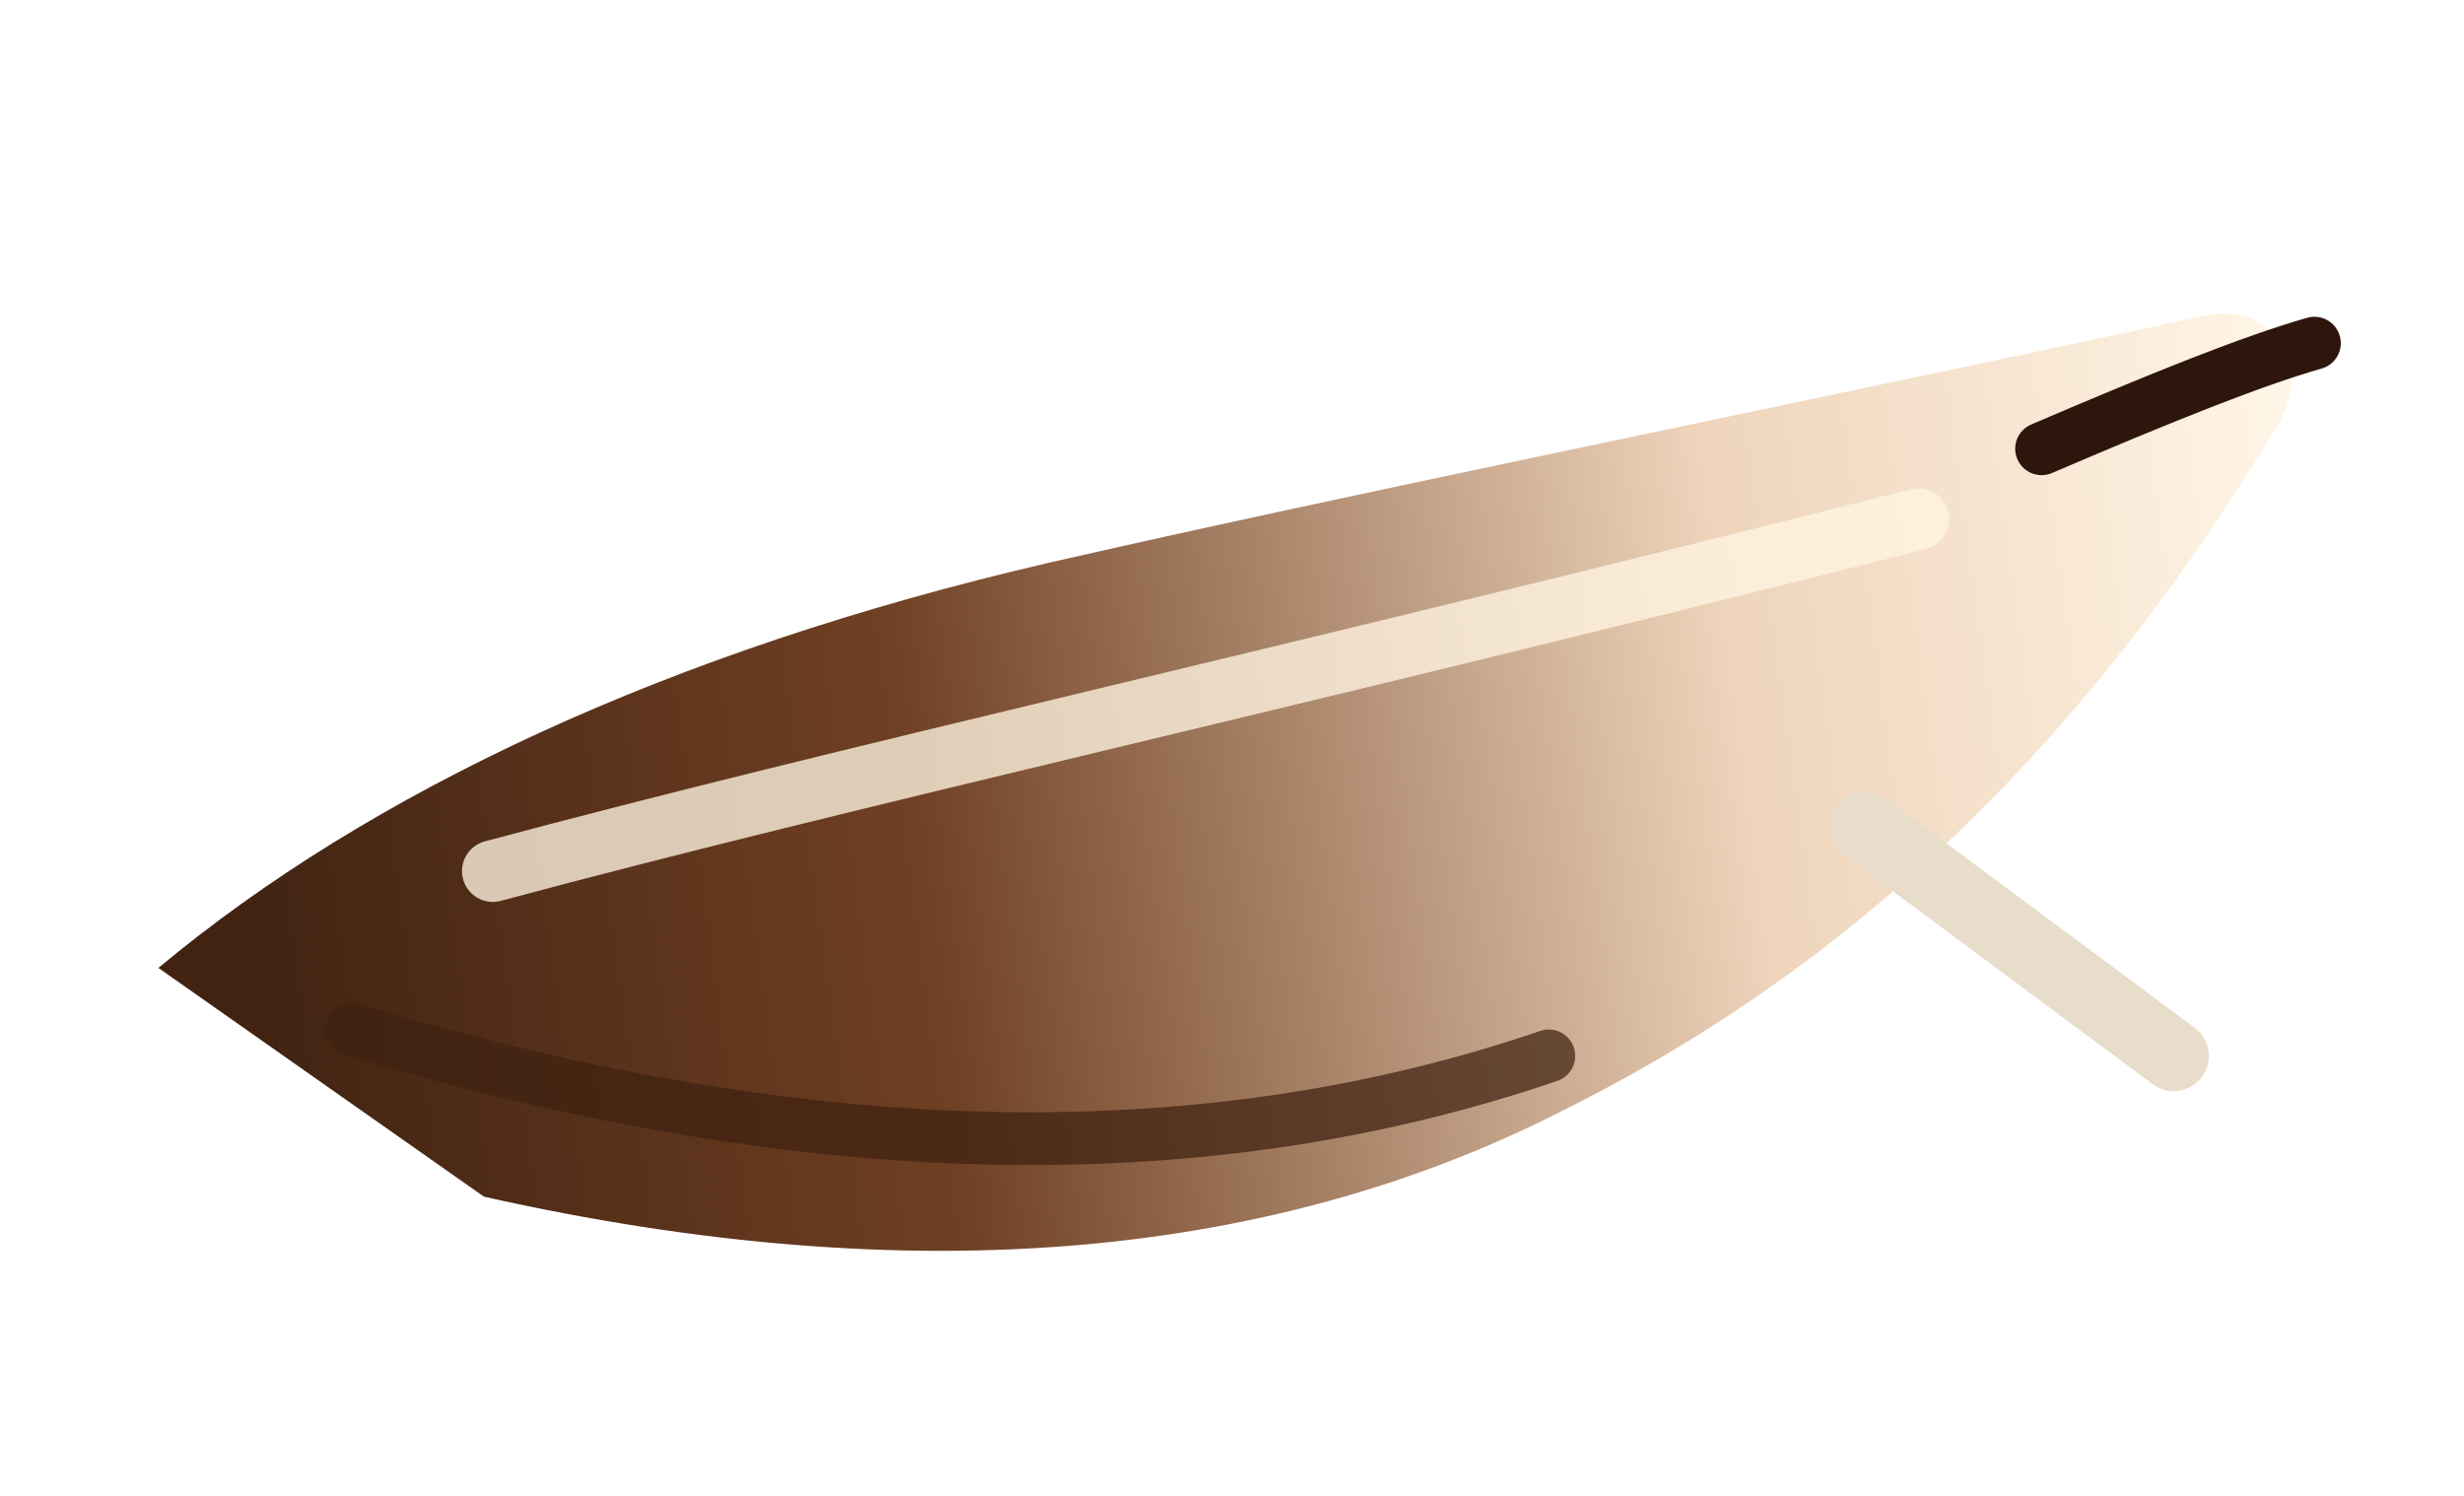
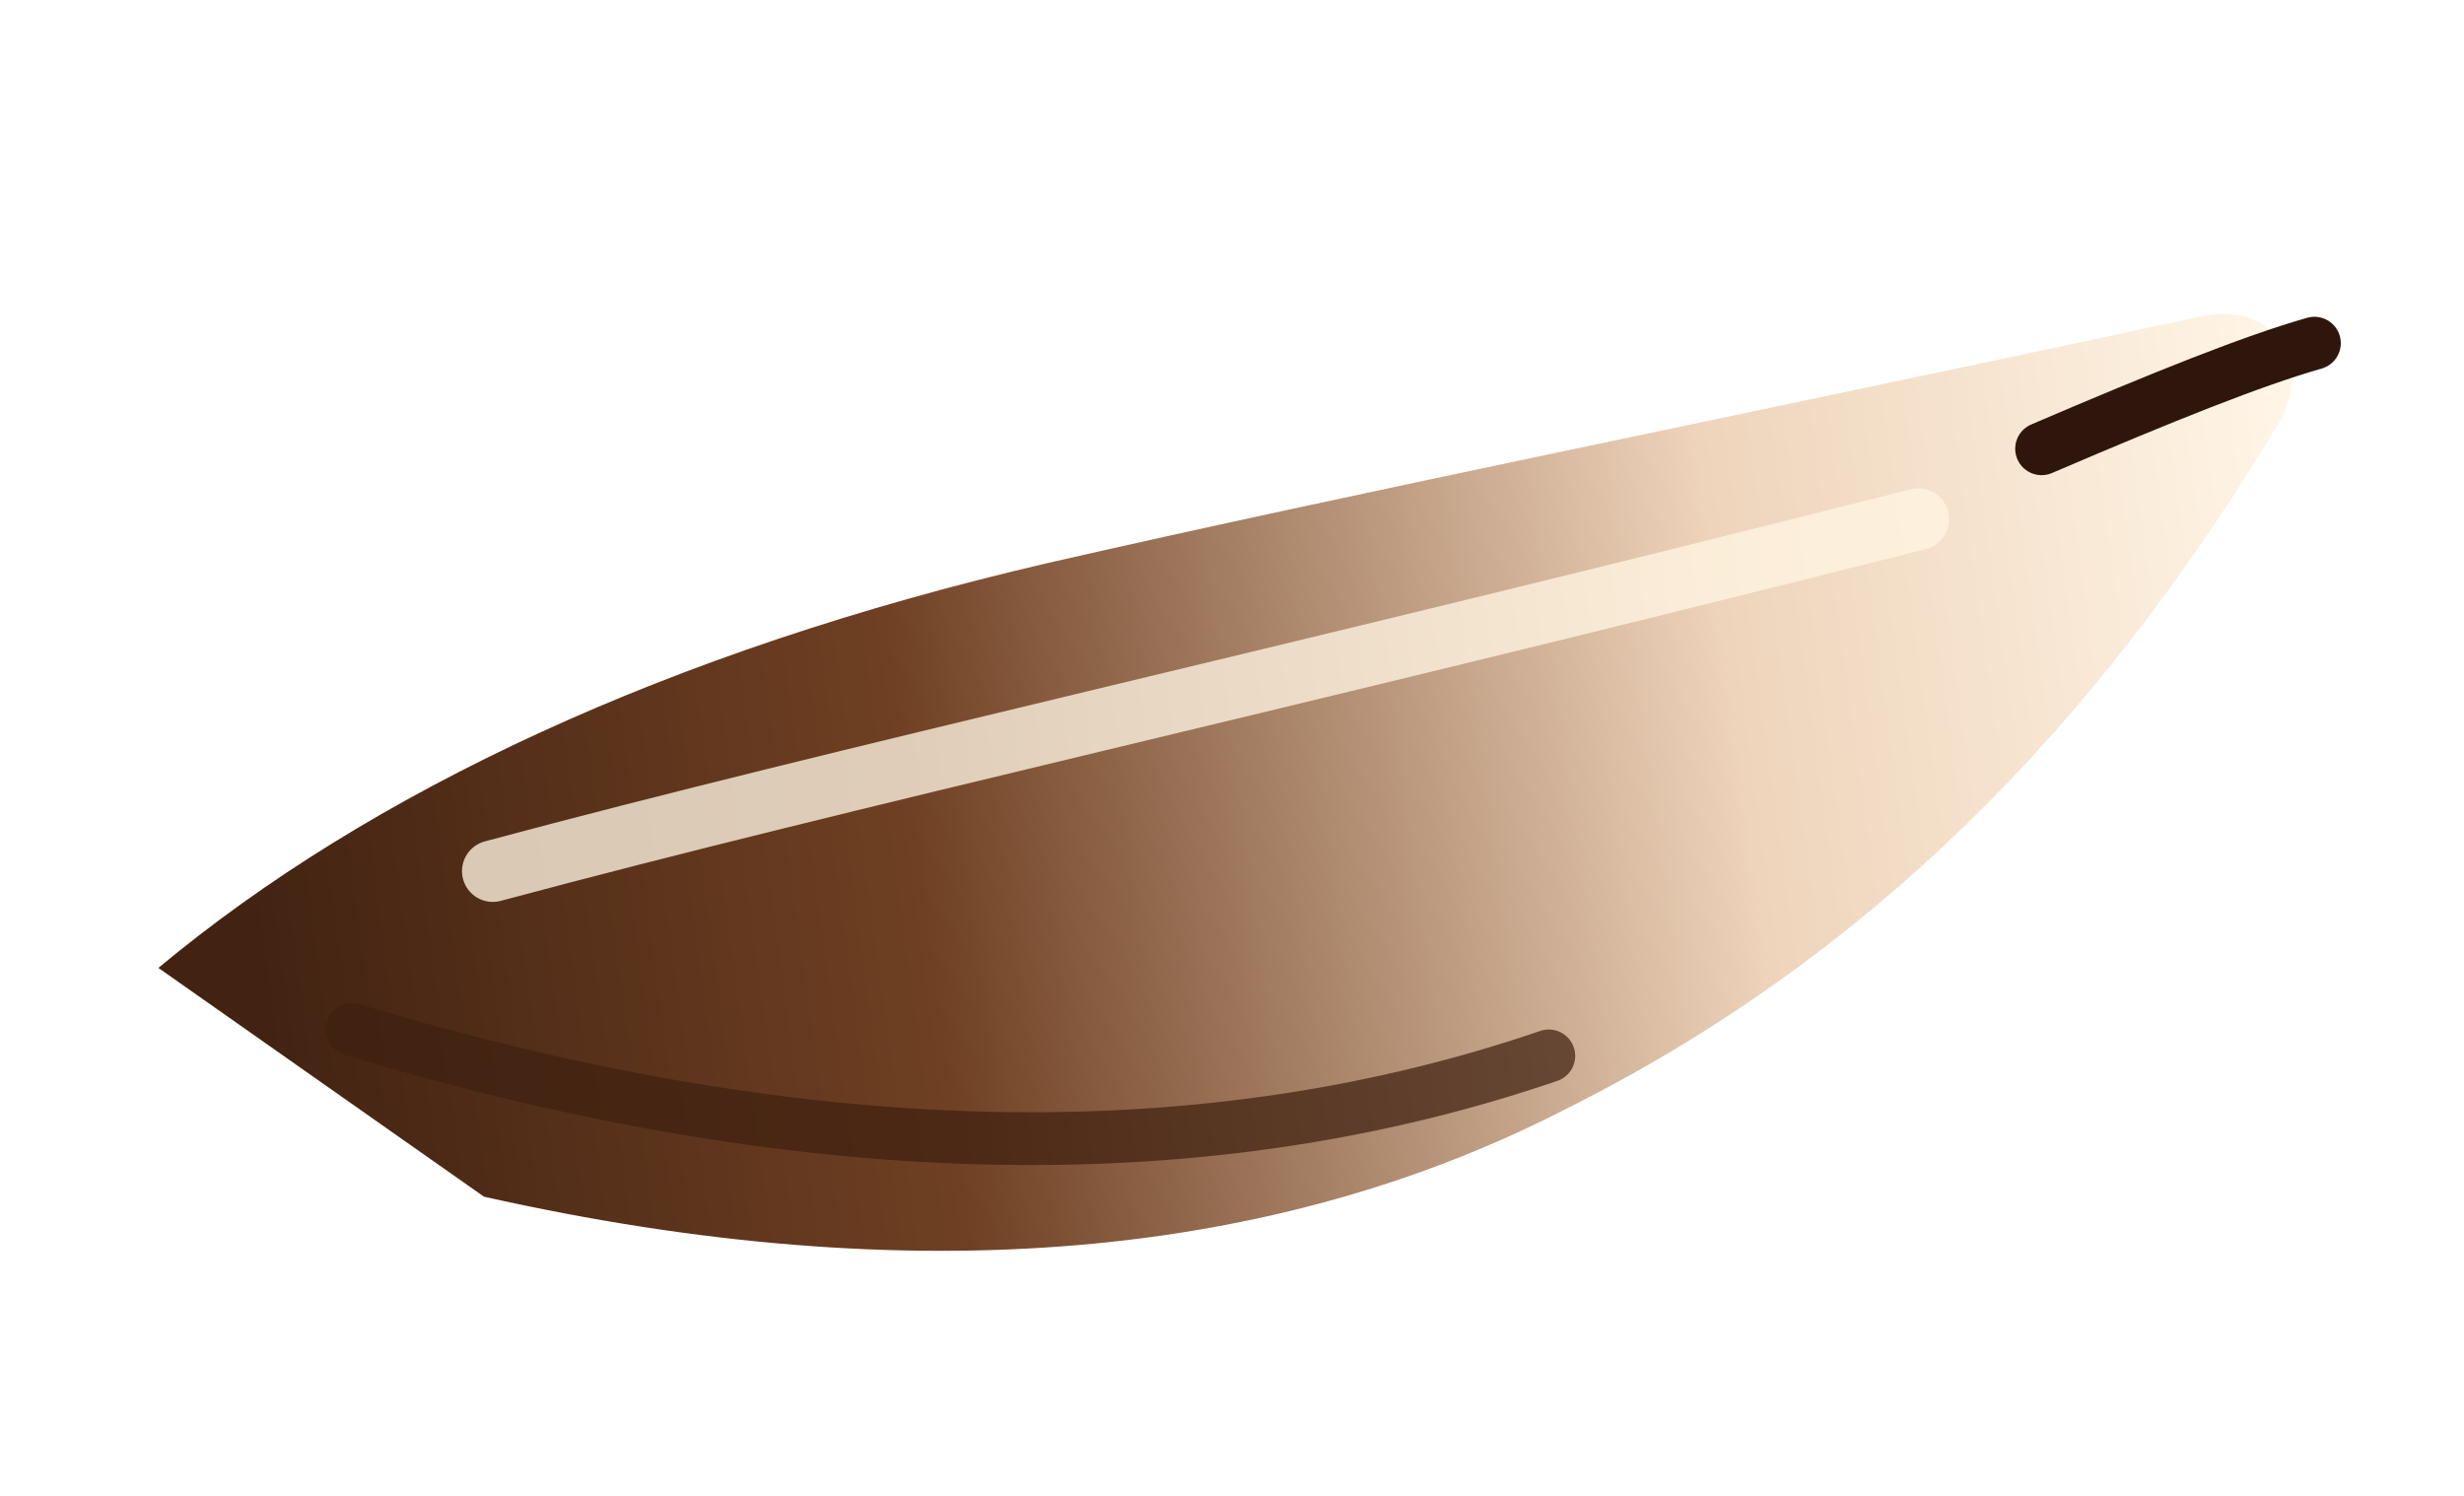
<svg xmlns="http://www.w3.org/2000/svg" width="280" height="170" viewBox="0 0 280 170" fill="none">
  <defs>
    <linearGradient id="jawTopShell" x1="26" y1="84" x2="260" y2="52" gradientUnits="userSpaceOnUse">
      <stop stop-color="#422312" />
      <stop offset="0.32" stop-color="#6F4023" />
      <stop offset="0.72" stop-color="#EED4BB" />
      <stop offset="1" stop-color="#FFF5E6" />
    </linearGradient>
  </defs>
  <path d="M18 110C42 90 76 74 119 64C154 56 194 48 250 36C258 34 263 41 259 48C238 83 212 109 178 126C145 143 104 147 55 136L18 110Z" fill="url(#jawTopShell)" />
  <path d="M56 99C97 88 143 78 218 59" stroke="#FFF5E2" stroke-width="7" stroke-linecap="round" stroke-opacity="0.78" />
  <path d="M40 117C93 133 138 133 176 120" stroke="#3F2010" stroke-width="6" stroke-linecap="round" stroke-opacity="0.72" />
  <path d="M232 51C246 45 256 41 263 39" stroke="#2E160C" stroke-width="6" stroke-linecap="round" />
-   <path d="M212 94L247 120" stroke="#E8DDCA" stroke-width="8" stroke-linecap="round" />
</svg>
